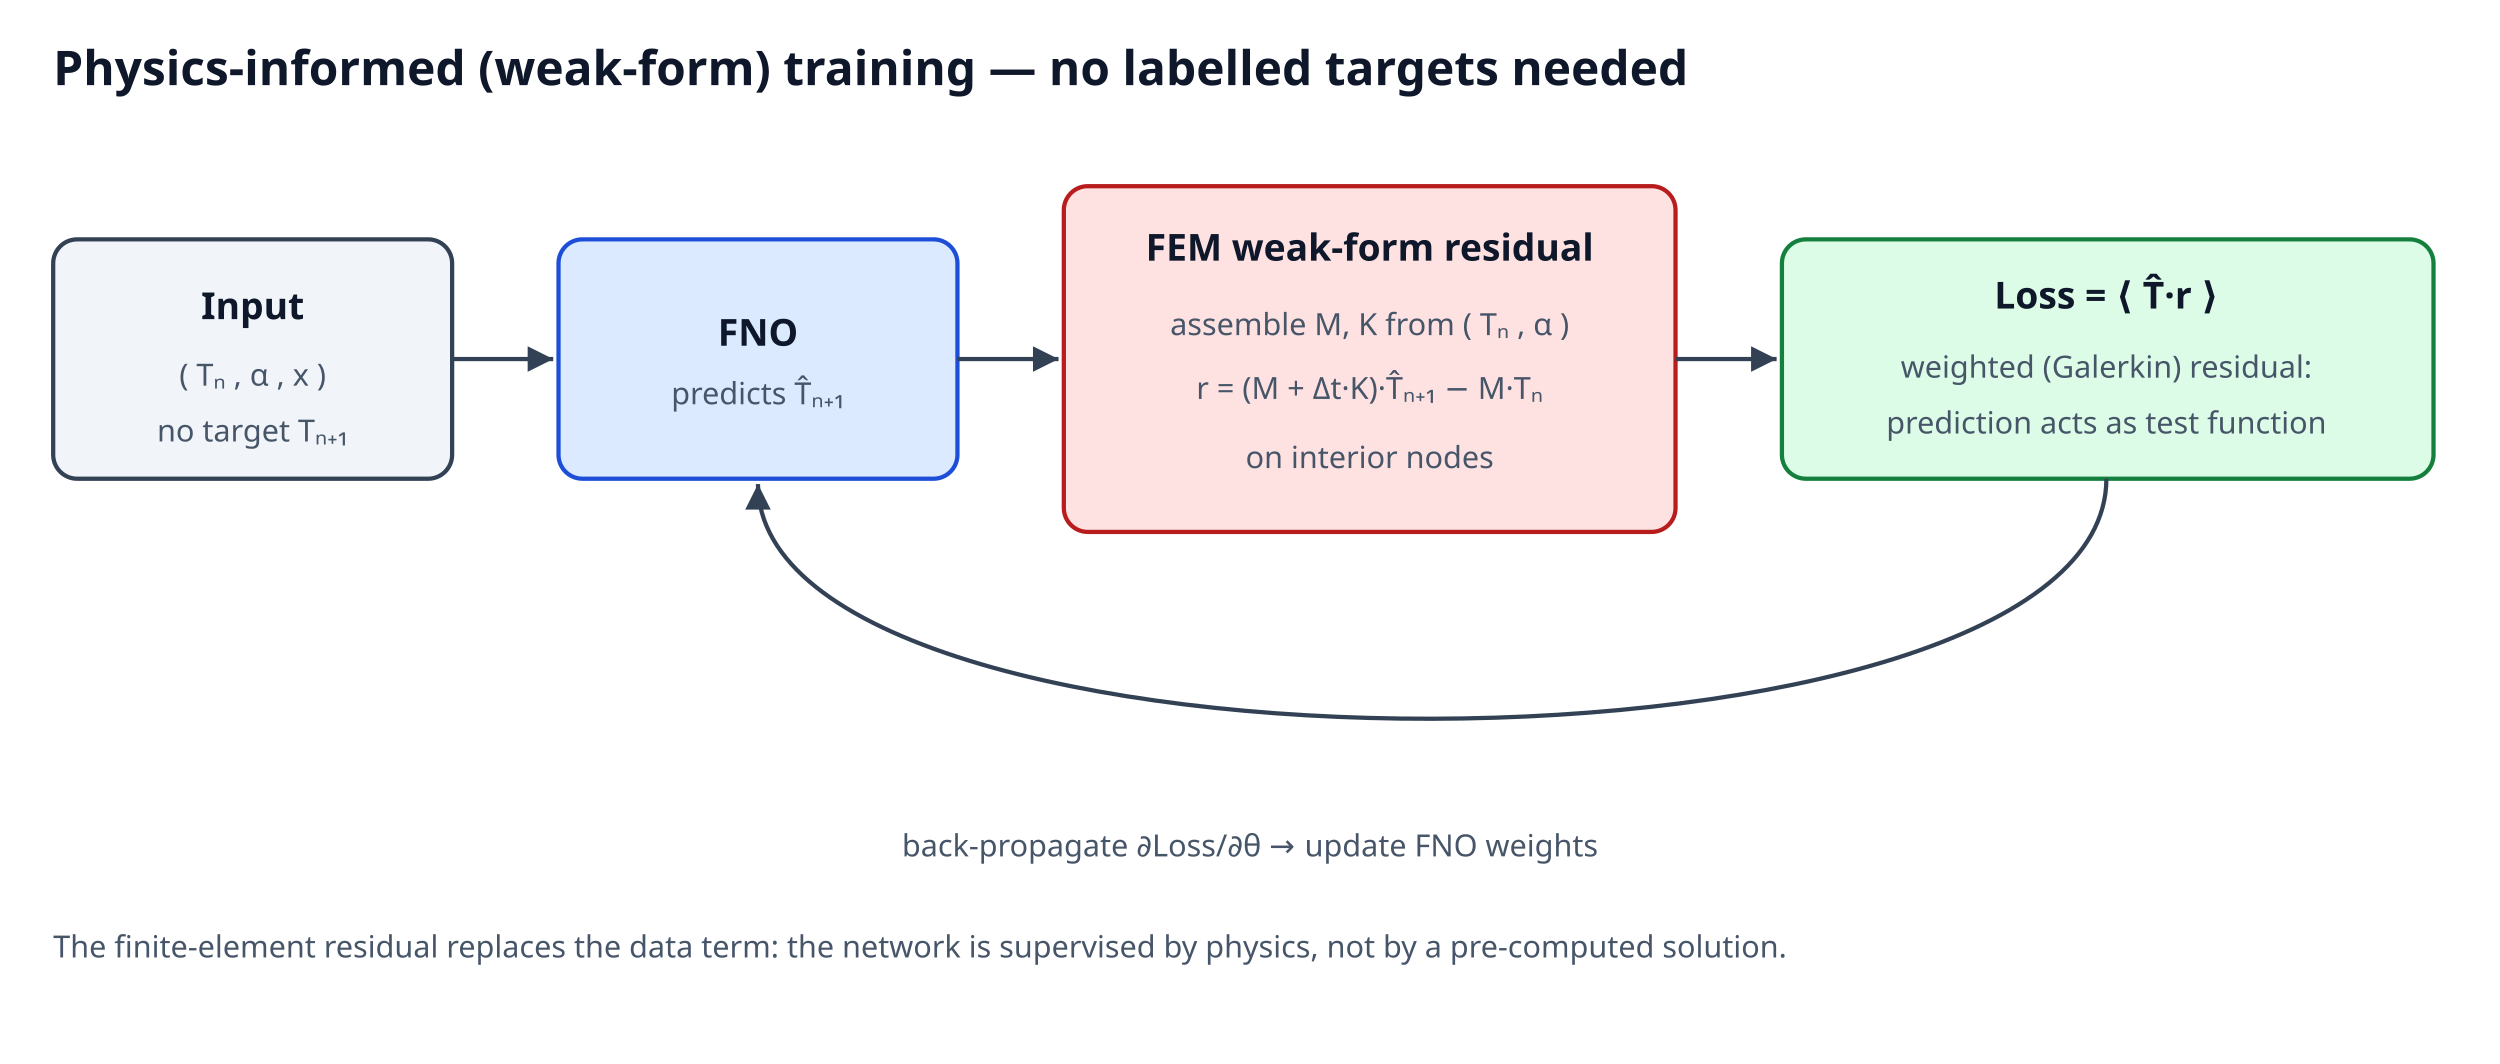
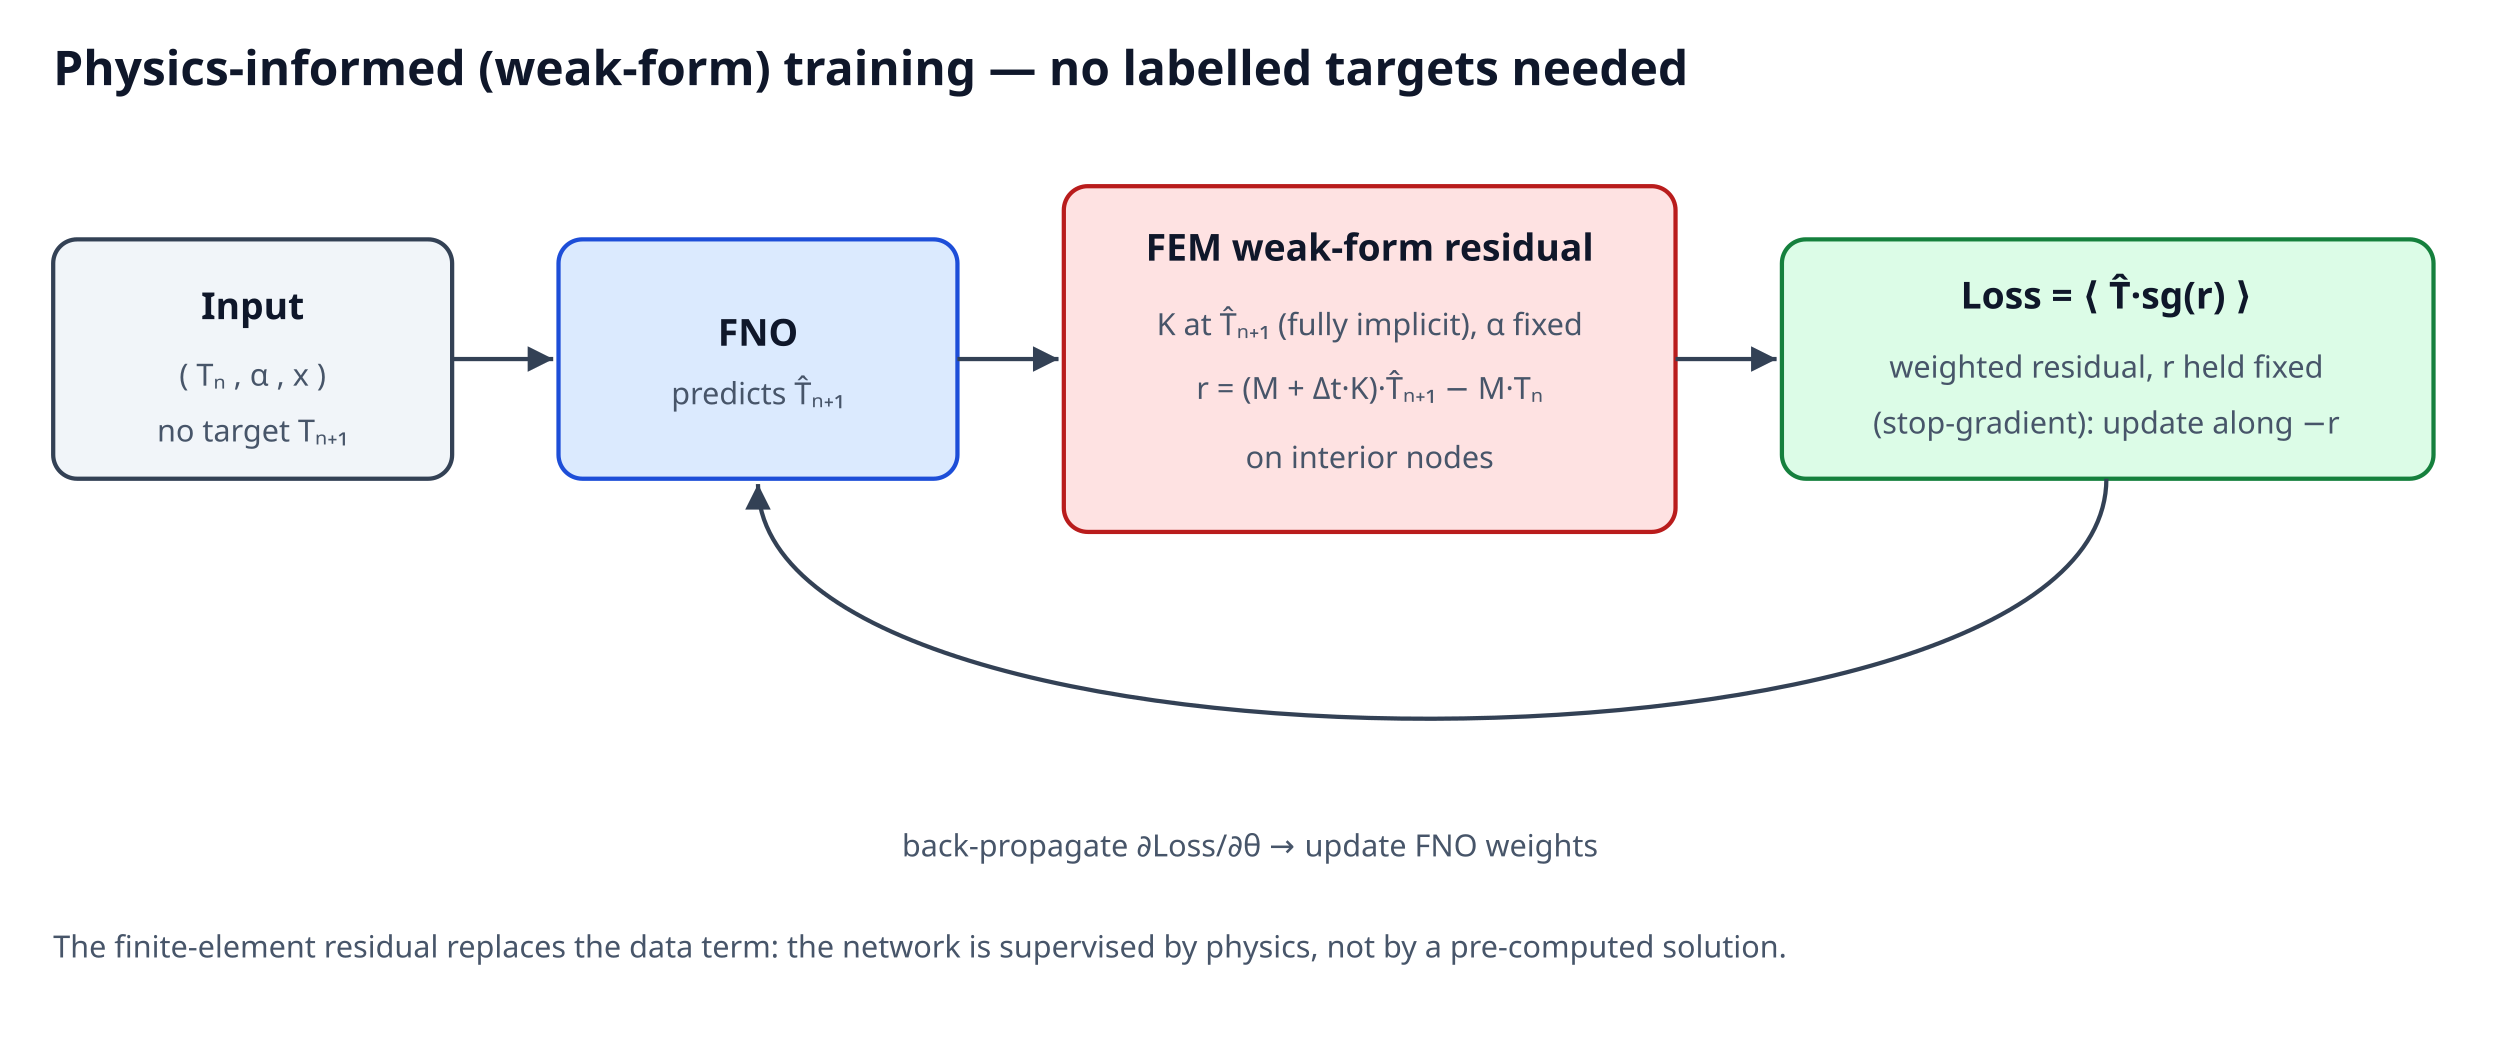
<svg xmlns="http://www.w3.org/2000/svg" viewBox="0 0 940 400" font-family="'Segoe UI',system-ui,sans-serif">
  <defs>
    <marker id="ar3" markerWidth="9" markerHeight="9" refX="6" refY="3" orient="auto">
      <path d="M0,0 L6,3 L0,6 Z" fill="#334155" />
    </marker>
    <style>
      .b{fill:#f1f5f9;stroke:#334155;stroke-width:1.6;}
      .op{fill:#dbeafe;stroke:#1d4ed8;}
      .phys{fill:#fee2e2;stroke:#b91c1c;}
      .loss{fill:#dcfce7;stroke:#15803d;}
      .t{font-size:18px;font-weight:700;fill:#0f172a;}
      .l{font-size:14px;fill:#0f172a;}
      .s{font-size:11.5px;fill:#475569;}
      .p{fill:none;stroke:#334155;stroke-width:1.6;marker-end:url(#ar3);}
    </style>
  </defs>
  <text x="20" y="32" class="t">Physics-informed (weak-form) training — no labelled targets needed</text>
  <rect x="20" y="90" width="150" height="90" rx="9" class="b" />
  <text x="95" y="120" text-anchor="middle" class="l" font-weight="600">Input</text>
  <text x="95" y="145" text-anchor="middle" class="s">( Tₙ , α , x )</text>
  <text x="95" y="166" text-anchor="middle" class="s">no target Tₙ₊₁</text>
  <rect x="210" y="90" width="150" height="90" rx="9" class="b op" />
  <text x="285" y="130" text-anchor="middle" class="l" font-weight="600">FNO</text>
  <text x="285" y="152" text-anchor="middle" class="s">predicts  T̂ₙ₊₁</text>
  <rect x="400" y="70" width="230" height="130" rx="9" class="b phys" />
  <text x="515" y="98" text-anchor="middle" class="l" font-weight="600" fill="#991b1b">FEM weak-form residual</text>
-   <text x="515" y="126" text-anchor="middle" class="s">assemble  M, K  from ( Tₙ , α )</text>
+   <text x="515" y="126" text-anchor="middle" class="s">K at T̂ₙ₊₁ (fully implicit), α fixed</text>
  <text x="515" y="150" text-anchor="middle" class="s">r = (M + Δt·K)·T̂ₙ₊₁ − M·Tₙ</text>
  <text x="515" y="176" text-anchor="middle" class="s">on interior nodes</text>
  <rect x="670" y="90" width="245" height="90" rx="9" class="b loss" />
-   <text x="792" y="116" text-anchor="middle" class="l" font-weight="700" fill="#166534">Loss = ⟨ T̂·r ⟩</text>
-   <text x="792" y="142" text-anchor="middle" class="s">weighted (Galerkin) residual:</text>
-   <text x="792" y="163" text-anchor="middle" class="s">prediction acts as test function</text>
+   <text x="792" y="116" text-anchor="middle" class="l" font-weight="700" fill="#166534">Loss = ⟨ T̂·sg(r) ⟩</text>
+   <text x="792" y="142" text-anchor="middle" class="s">weighted residual, r held fixed</text>
+   <text x="792" y="163" text-anchor="middle" class="s">(stop-gradient): update along −r</text>
  <path class="p" d="M170,135 L208,135" />
  <path class="p" d="M360,135 L398,135" />
  <path class="p" d="M630,135 L668,135" />
  <path class="p" d="M792,180 C792,300 285,300 285,182" />
  <text x="470" y="322" text-anchor="middle" class="s" fill="#166534">back-propagate ∂Loss/∂θ → update FNO weights</text>
  <text x="20" y="360" class="s">The finite-element residual replaces the data term: the network is supervised by physics, not by a pre-computed solution.</text>
</svg>
